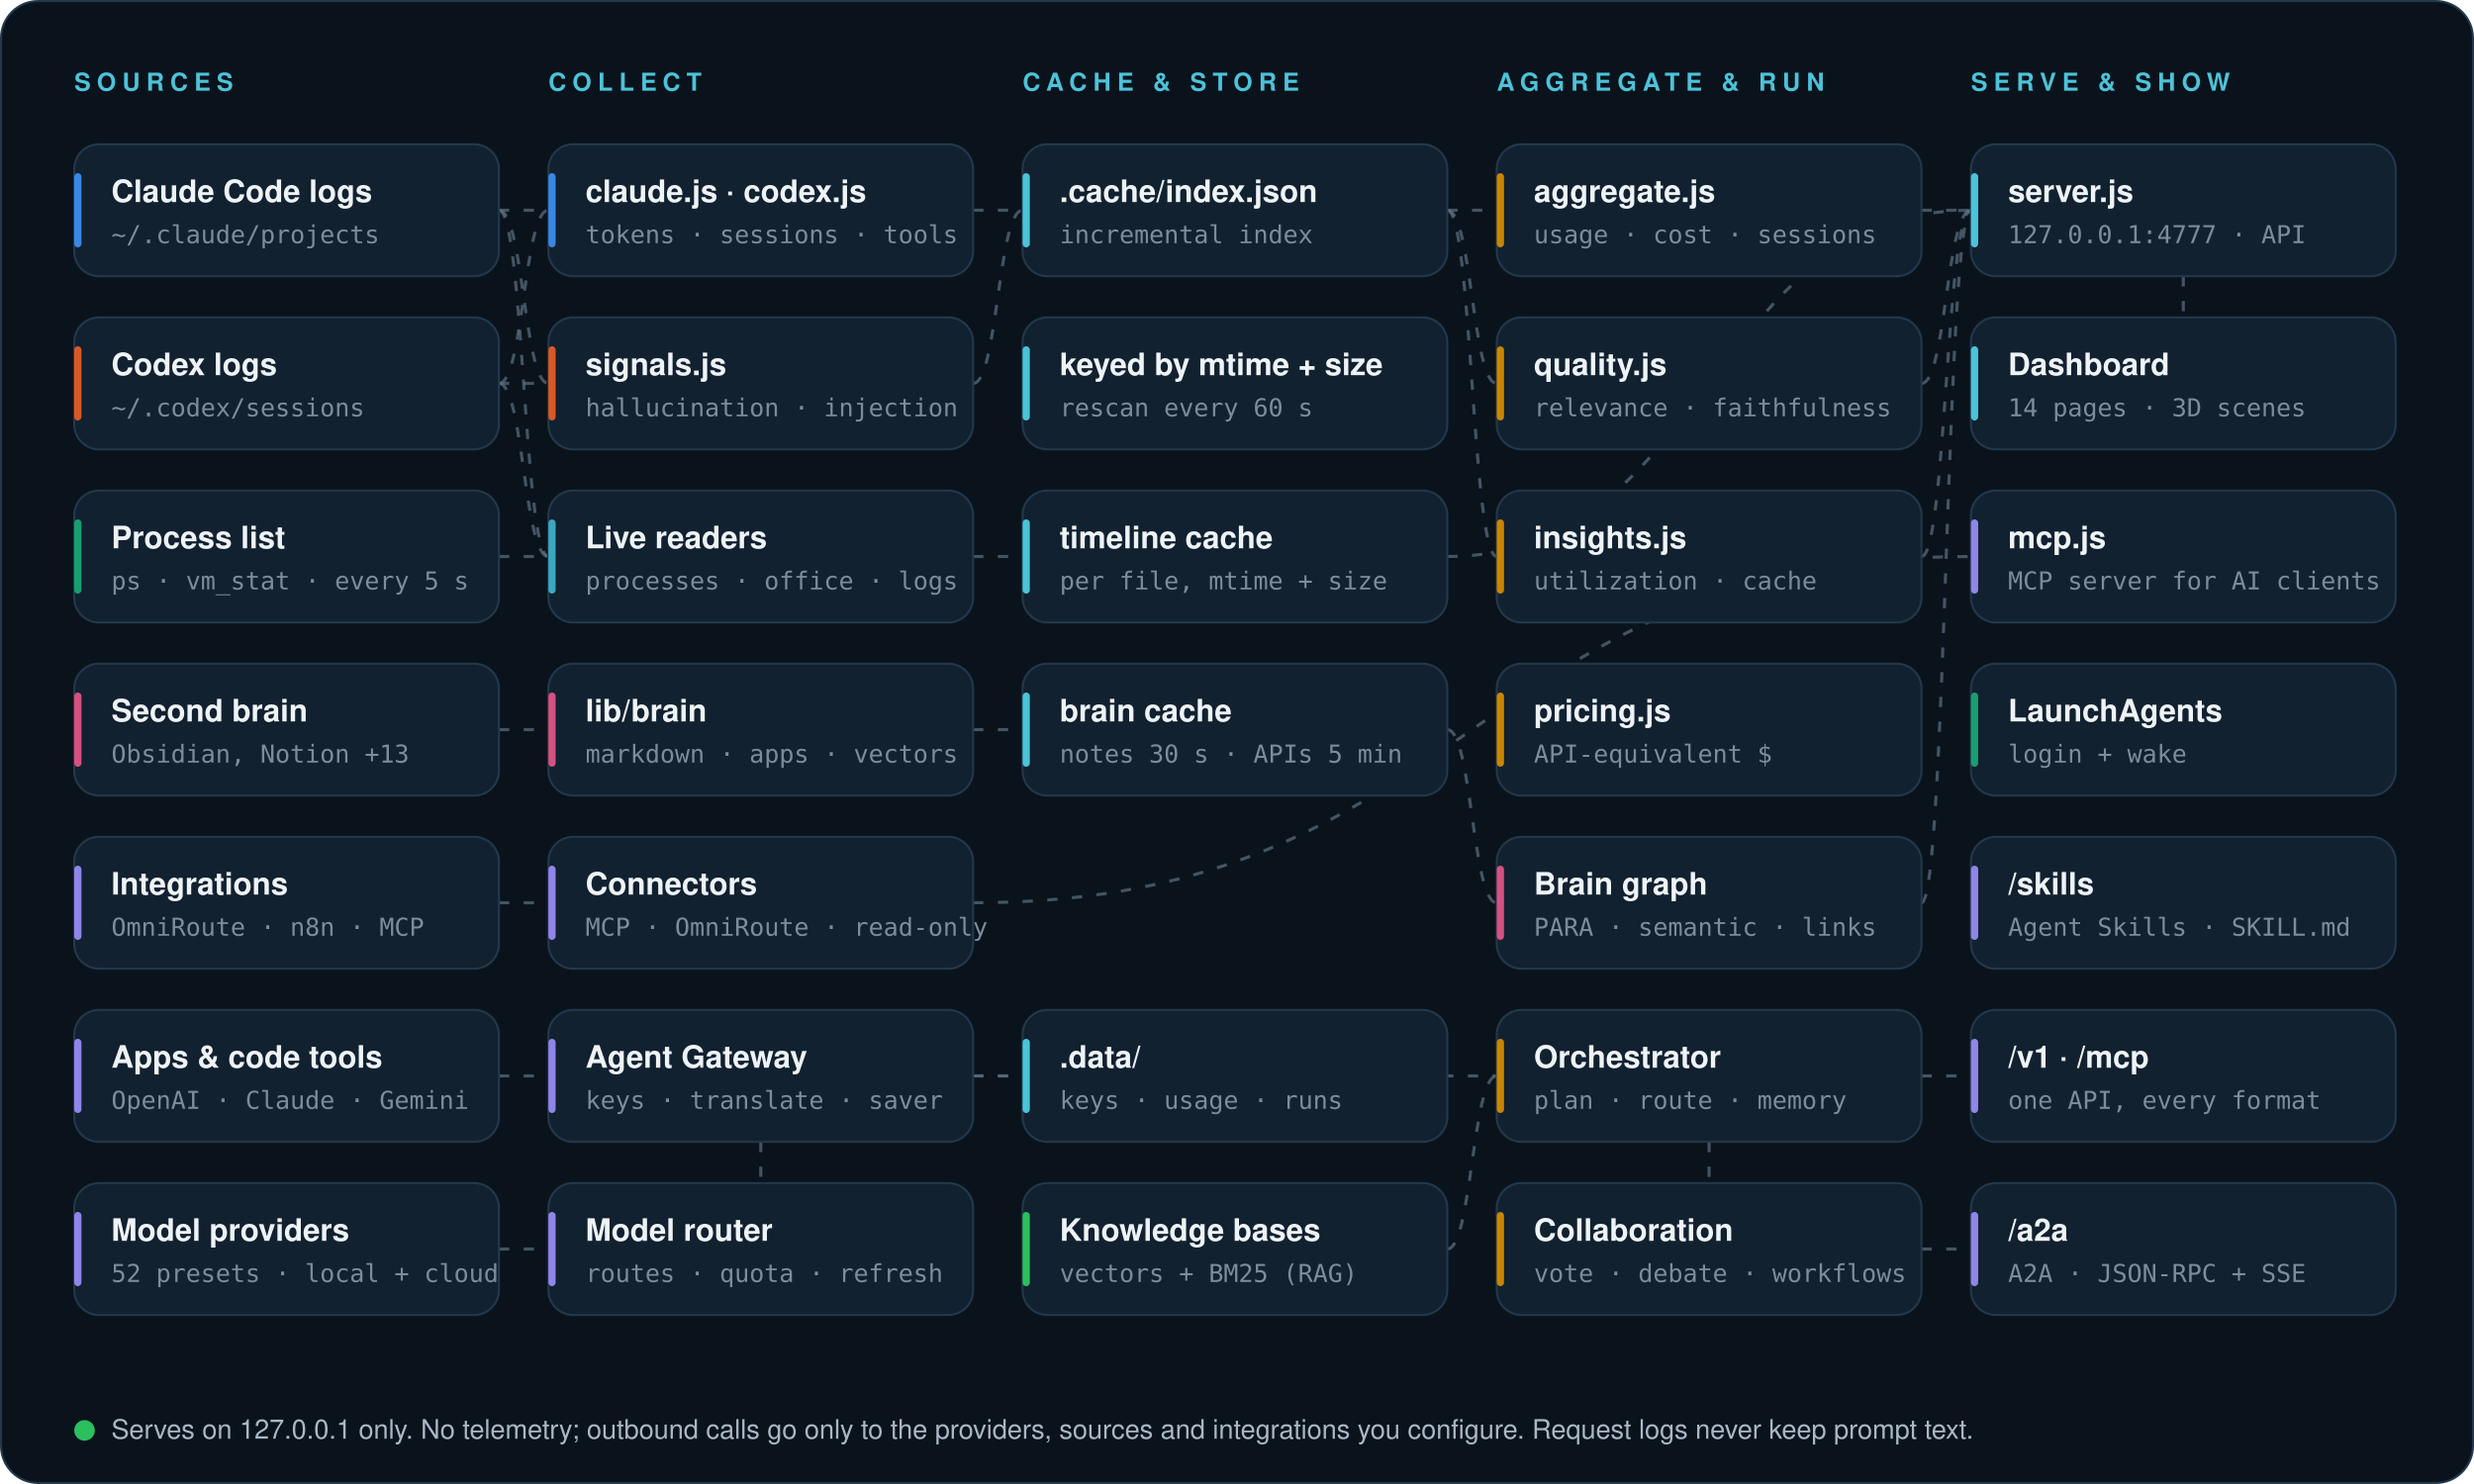
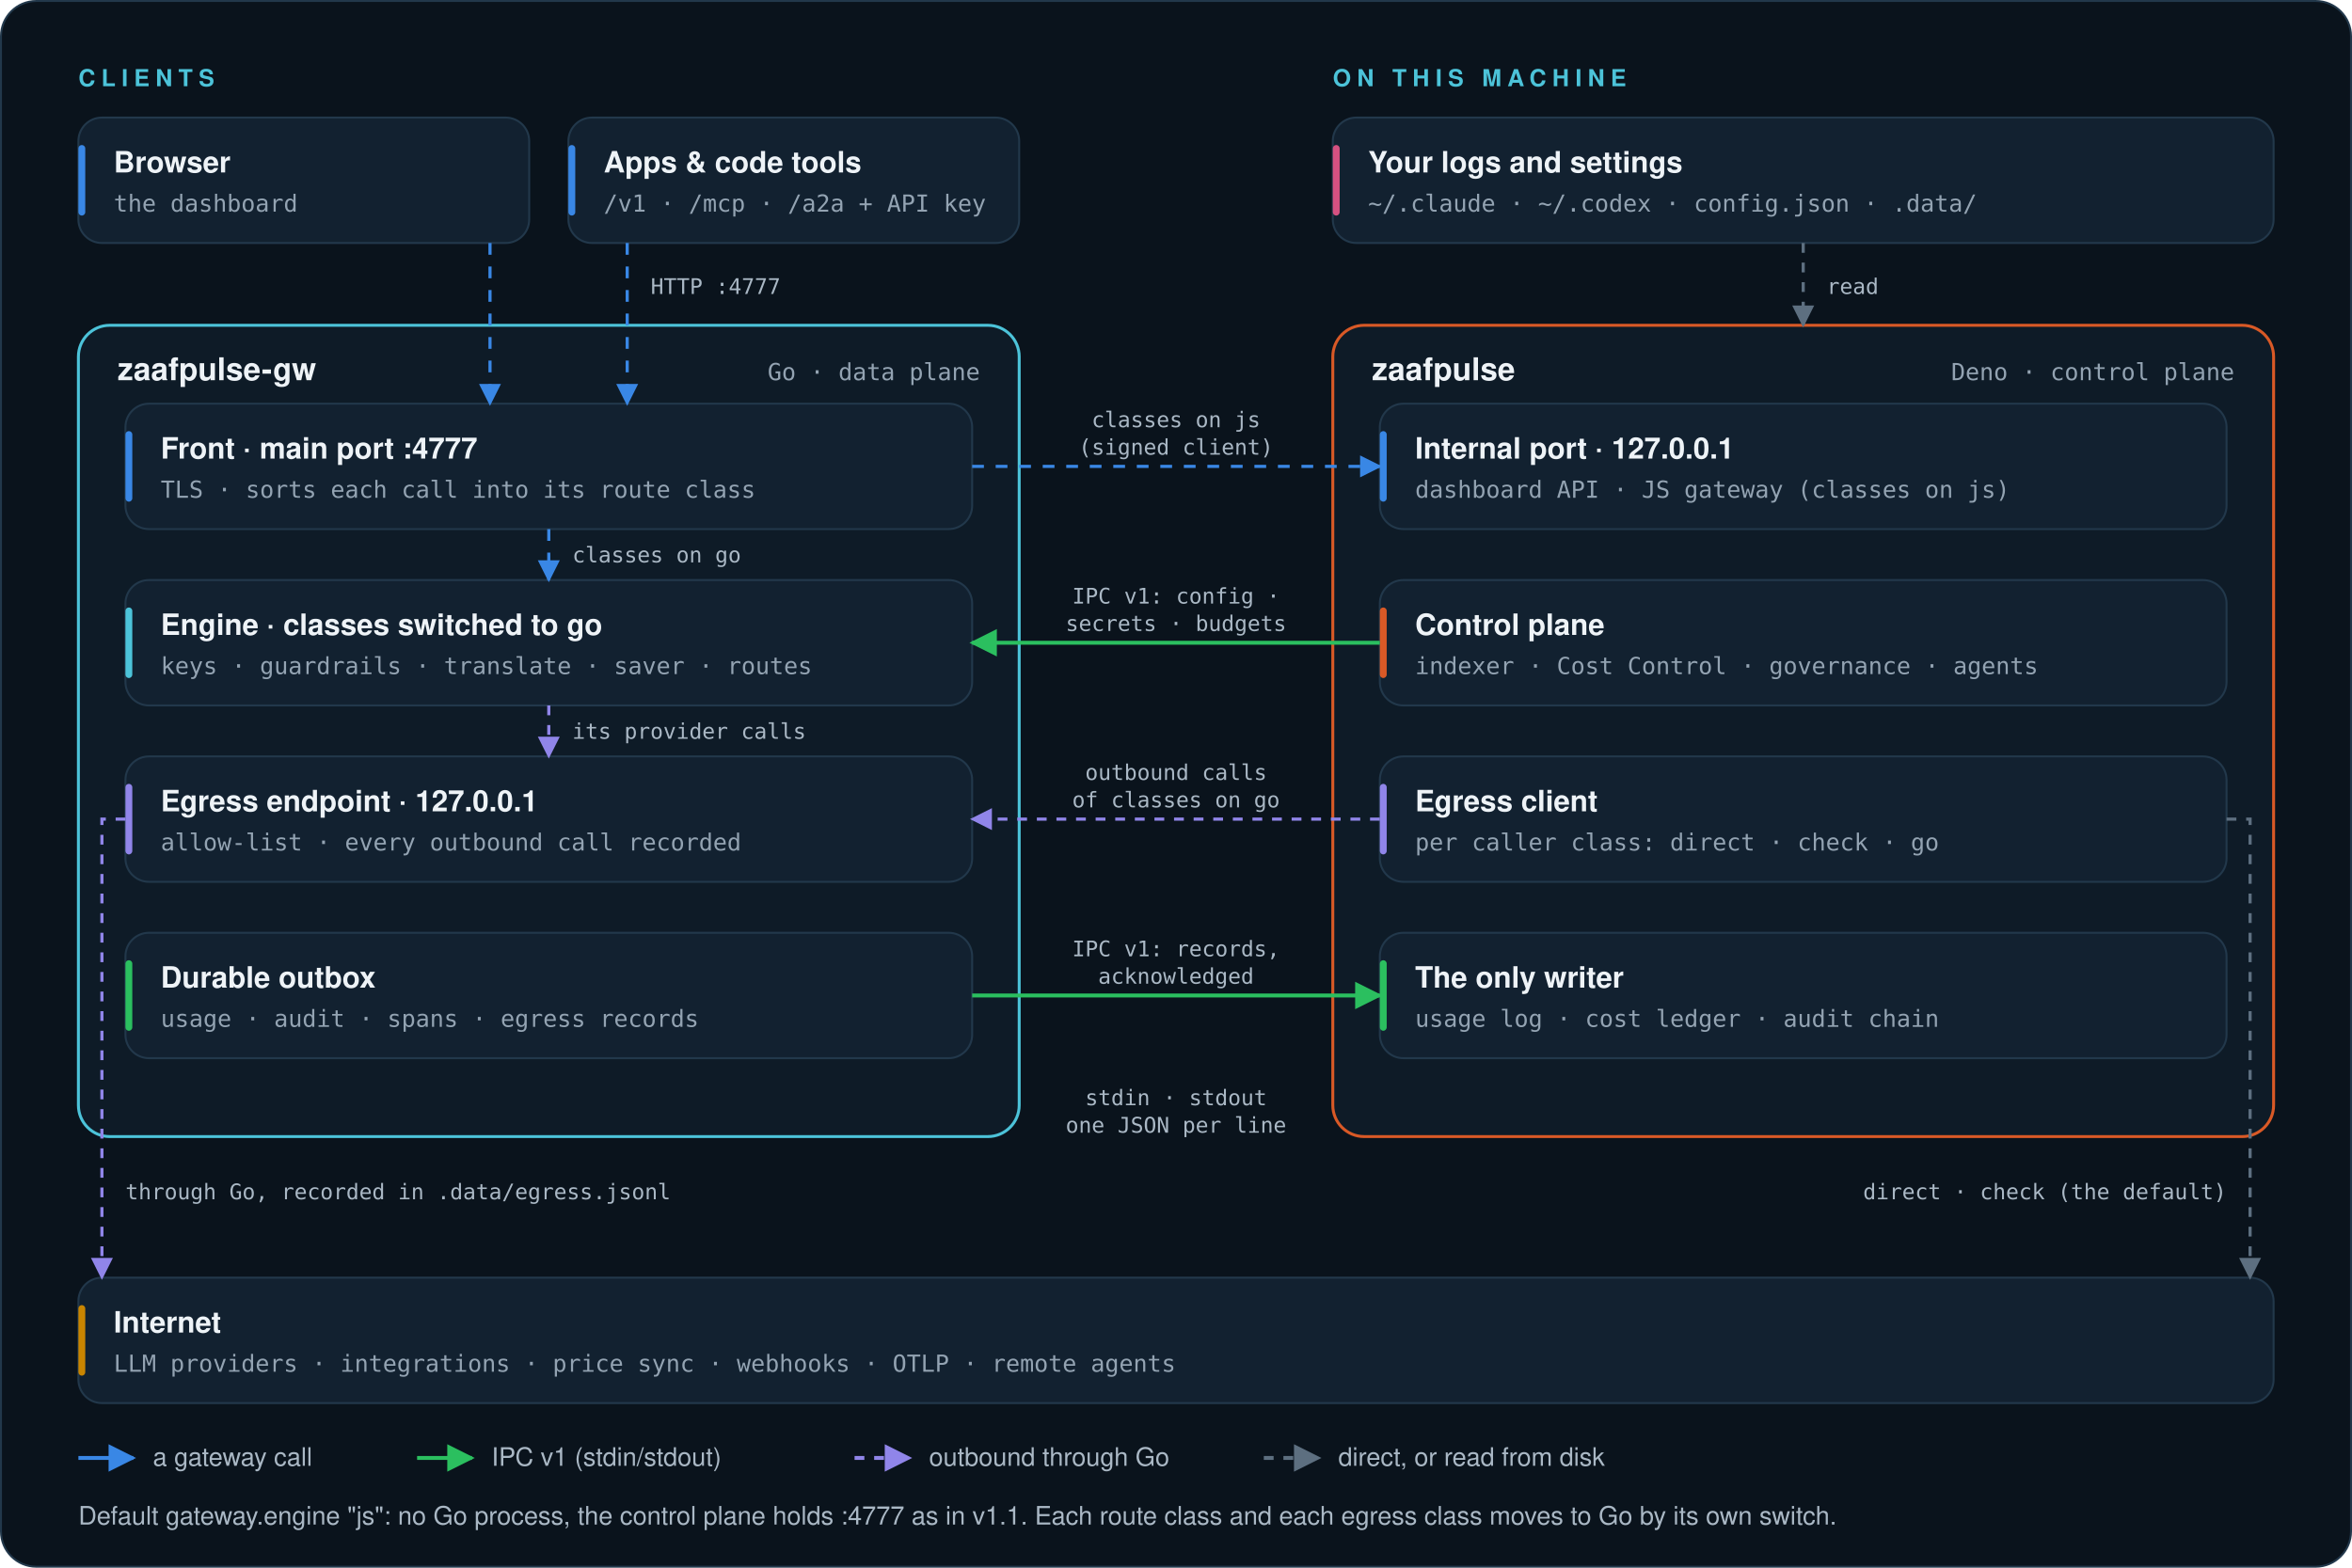
- <svg xmlns="http://www.w3.org/2000/svg" viewBox="0 0 1200 720" width="1200" height="720" role="img" aria-label="How ZAAFPulse works: local logs, second-brain sources and integrations are collected, cached, aggregated and served on 127.0.0.1; apps and code tools reach any model and the agents through the Agent Gateway">
-   <style>
-   .hd{font-family:-apple-system,BlinkMacSystemFont,'Segoe UI',Helvetica,Arial,sans-serif;font-size:12px;font-weight:700;letter-spacing:3px;fill:#4cc3d9}
-   .bt{font-family:-apple-system,BlinkMacSystemFont,'Segoe UI',Helvetica,Arial,sans-serif;font-size:15px;font-weight:700;fill:#eef3f7} .bs{font-family:ui-monospace,SFMono-Regular,Menlo,Consolas,monospace;font-size:12px;fill:#7c8c9b}
-   .ft{font-family:-apple-system,BlinkMacSystemFont,'Segoe UI',Helvetica,Arial,sans-serif;font-size:13px;fill:#aab8c5}
-   .flow{fill:none;stroke:#5d6f80;stroke-width:1.5;stroke-dasharray:5 7;opacity:.7;animation:flow 1.1s linear infinite}
-   .box{animation:rise .7s cubic-bezier(.2,.8,.2,1) both}
-   @keyframes flow{to{stroke-dashoffset:-24}}
-   @keyframes rise{from{opacity:0;transform:translateY(10px)}}
-   @media (prefers-reduced-motion:reduce){*{animation:none!important}}
- </style>
-   <rect x=".5" y=".5" width="1199" height="719" rx="18" fill="#0a131c" stroke="#22384b" />
-   <text x="36" y="44" class="hd">SOURCES</text>
-   <text x="266" y="44" class="hd">COLLECT</text>
-   <text x="496" y="44" class="hd">CACHE &amp; STORE</text>
-   <text x="726" y="44" class="hd">AGGREGATE &amp; RUN</text>
-   <text x="956" y="44" class="hd">SERVE &amp; SHOW</text>
-   <path class="flow" d="M242,102.0 C254.0,102.0 254.0,102.0 266,102.0" style="animation-delay:0.00s" />
-   <path class="flow" d="M242,102.0 C254.0,102.0 254.0,186.0 266,186.0" style="animation-delay:-0.17s" />
-   <path class="flow" d="M242,186.0 C254.0,186.0 254.0,102.0 266,102.0" style="animation-delay:-0.34s" />
-   <path class="flow" d="M242,186.0 C254.0,186.0 254.0,186.0 266,186.0" style="animation-delay:-0.51s" />
-   <path class="flow" d="M242,102.0 C254.0,102.0 254.0,270.0 266,270.0" style="animation-delay:-0.68s" />
-   <path class="flow" d="M242,186.0 C254.0,186.0 254.0,270.0 266,270.0" style="animation-delay:-0.85s" />
-   <path class="flow" d="M242,270.0 C254.0,270.0 254.0,270.0 266,270.0" style="animation-delay:-1.02s" />
-   <path class="flow" d="M242,354.0 C254.0,354.0 254.0,354.0 266,354.0" style="animation-delay:-1.19s" />
-   <path class="flow" d="M242,438.0 C254.0,438.0 254.0,438.0 266,438.0" style="animation-delay:-1.36s" />
-   <path class="flow" d="M242,522.0 C254.0,522.0 254.0,522.0 266,522.0" style="animation-delay:-1.53s" />
-   <path class="flow" d="M242,606.0 C254.0,606.0 254.0,606.0 266,606.0" style="animation-delay:-1.70s" />
-   <path class="flow" d="M369,554 L369,574" style="animation-delay:-1.87s" />
-   <path class="flow" d="M472,102.0 C484.0,102.0 484.0,102.0 496,102.0" style="animation-delay:-2.04s" />
-   <path class="flow" d="M472,186.0 C484.0,186.0 484.0,102.0 496,102.0" style="animation-delay:-2.21s" />
-   <path class="flow" d="M472,270.0 C484.0,270.0 484.0,270.0 496,270.0" style="animation-delay:-2.38s" />
-   <path class="flow" d="M472,354.0 C484.0,354.0 484.0,354.0 496,354.0" style="animation-delay:-2.55s" />
-   <path class="flow" d="M472,522.0 C484.0,522.0 484.0,522.0 496,522.0" style="animation-delay:-2.72s" />
-   <path class="flow" d="M702,102.0 C714.0,102.0 714.0,102.0 726,102.0" style="animation-delay:-2.89s" />
-   <path class="flow" d="M702,102.0 C714.0,102.0 714.0,186.0 726,186.0" style="animation-delay:-3.06s" />
-   <path class="flow" d="M702,102.0 C714.0,102.0 714.0,270.0 726,270.0" style="animation-delay:-3.23s" />
-   <path class="flow" d="M702,354.0 C714.0,354.0 714.0,438.0 726,438.0" style="animation-delay:-3.40s" />
-   <path class="flow" d="M472,522.0 C599.0,522.0 599.0,522.0 726,522.0" style="animation-delay:-3.57s" />
-   <path class="flow" d="M702,606.0 C714.0,606.0 714.0,522.0 726,522.0" style="animation-delay:-3.74s" />
-   <path class="flow" d="M829,554 L829,574" style="animation-delay:-3.91s" />
-   <path class="flow" d="M932,102.0 C944.0,102.0 944.0,102.0 956,102.0" style="animation-delay:-4.08s" />
-   <path class="flow" d="M932,186.0 C944.0,186.0 944.0,102.0 956,102.0" style="animation-delay:-4.25s" />
-   <path class="flow" d="M932,270.0 C944.0,270.0 944.0,102.0 956,102.0" style="animation-delay:-4.42s" />
-   <path class="flow" d="M702,270.0 C829.0,270.0 829.0,102.0 956,102.0" style="animation-delay:-4.59s" />
-   <path class="flow" d="M932,438.0 C944.0,438.0 944.0,102.0 956,102.0" style="animation-delay:-4.76s" />
-   <path class="flow" d="M472,438.0 C714.0,438.0 714.0,270.0 956,270.0" style="animation-delay:-4.93s" />
-   <path class="flow" d="M1059,134 L1059,154" style="animation-delay:-5.10s" />
-   <path class="flow" d="M932,522.0 C944.0,522.0 944.0,522.0 956,522.0" style="animation-delay:-5.27s" />
-   <path class="flow" d="M932,606.0 C944.0,606.0 944.0,606.0 956,606.0" style="animation-delay:-5.44s" />
-   <circle r="3.4" fill="#3987e5" opacity="0">
-     <animateMotion dur="2.2s" begin="0.00s" repeatCount="indefinite" path="M242,102.0 C254.0,102.0 254.0,102.0 266,102.0" />
-     <animate attributeName="opacity" dur="2.2s" begin="0.00s" repeatCount="indefinite" values="0;1;1;0" keyTimes="0;.1;.85;1" />
-   </circle>
-   <circle r="3.4" fill="#3987e5" opacity="0">
-     <animateMotion dur="2.5s" begin="0.29s" repeatCount="indefinite" path="M242,102.0 C254.0,102.0 254.0,186.0 266,186.0" />
-     <animate attributeName="opacity" dur="2.5s" begin="0.29s" repeatCount="indefinite" values="0;1;1;0" keyTimes="0;.1;.85;1" />
-   </circle>
-   <circle r="3.4" fill="#d95926" opacity="0">
-     <animateMotion dur="2.8s" begin="0.58s" repeatCount="indefinite" path="M242,186.0 C254.0,186.0 254.0,102.0 266,102.0" />
-     <animate attributeName="opacity" dur="2.8s" begin="0.58s" repeatCount="indefinite" values="0;1;1;0" keyTimes="0;.1;.85;1" />
-   </circle>
-   <circle r="3.4" fill="#d95926" opacity="0">
-     <animateMotion dur="3.1s" begin="0.87s" repeatCount="indefinite" path="M242,186.0 C254.0,186.0 254.0,186.0 266,186.0" />
-     <animate attributeName="opacity" dur="3.1s" begin="0.87s" repeatCount="indefinite" values="0;1;1;0" keyTimes="0;.1;.85;1" />
-   </circle>
-   <circle r="3.4" fill="#3aa9c0" opacity="0">
-     <animateMotion dur="2.2s" begin="1.16s" repeatCount="indefinite" path="M242,102.0 C254.0,102.0 254.0,270.0 266,270.0" />
-     <animate attributeName="opacity" dur="2.2s" begin="1.16s" repeatCount="indefinite" values="0;1;1;0" keyTimes="0;.1;.85;1" />
-   </circle>
-   <circle r="3.4" fill="#3aa9c0" opacity="0">
-     <animateMotion dur="2.5s" begin="1.45s" repeatCount="indefinite" path="M242,186.0 C254.0,186.0 254.0,270.0 266,270.0" />
-     <animate attributeName="opacity" dur="2.5s" begin="1.45s" repeatCount="indefinite" values="0;1;1;0" keyTimes="0;.1;.85;1" />
-   </circle>
-   <circle r="3.4" fill="#199e70" opacity="0">
-     <animateMotion dur="2.8s" begin="1.74s" repeatCount="indefinite" path="M242,270.0 C254.0,270.0 254.0,270.0 266,270.0" />
-     <animate attributeName="opacity" dur="2.8s" begin="1.74s" repeatCount="indefinite" values="0;1;1;0" keyTimes="0;.1;.85;1" />
-   </circle>
-   <circle r="3.4" fill="#d55181" opacity="0">
-     <animateMotion dur="3.1s" begin="2.03s" repeatCount="indefinite" path="M242,354.0 C254.0,354.0 254.0,354.0 266,354.0" />
-     <animate attributeName="opacity" dur="3.1s" begin="2.03s" repeatCount="indefinite" values="0;1;1;0" keyTimes="0;.1;.85;1" />
-   </circle>
-   <circle r="3.4" fill="#9085e9" opacity="0">
-     <animateMotion dur="2.2s" begin="2.32s" repeatCount="indefinite" path="M242,438.0 C254.0,438.0 254.0,438.0 266,438.0" />
-     <animate attributeName="opacity" dur="2.2s" begin="2.32s" repeatCount="indefinite" values="0;1;1;0" keyTimes="0;.1;.85;1" />
-   </circle>
-   <circle r="3.4" fill="#9085e9" opacity="0">
-     <animateMotion dur="2.5s" begin="2.61s" repeatCount="indefinite" path="M242,522.0 C254.0,522.0 254.0,522.0 266,522.0" />
-     <animate attributeName="opacity" dur="2.5s" begin="2.61s" repeatCount="indefinite" values="0;1;1;0" keyTimes="0;.1;.85;1" />
-   </circle>
-   <circle r="3.4" fill="#9085e9" opacity="0">
-     <animateMotion dur="2.8s" begin="2.90s" repeatCount="indefinite" path="M242,606.0 C254.0,606.0 254.0,606.0 266,606.0" />
-     <animate attributeName="opacity" dur="2.8s" begin="2.90s" repeatCount="indefinite" values="0;1;1;0" keyTimes="0;.1;.85;1" />
-   </circle>
-   <circle r="3.4" fill="#9085e9" opacity="0">
-     <animateMotion dur="3.1s" begin="3.19s" repeatCount="indefinite" path="M369,554 L369,574" />
-     <animate attributeName="opacity" dur="3.1s" begin="3.19s" repeatCount="indefinite" values="0;1;1;0" keyTimes="0;.1;.85;1" />
-   </circle>
-   <circle r="3.4" fill="#4cc3d9" opacity="0">
-     <animateMotion dur="2.2s" begin="3.48s" repeatCount="indefinite" path="M472,102.0 C484.0,102.0 484.0,102.0 496,102.0" />
-     <animate attributeName="opacity" dur="2.2s" begin="3.48s" repeatCount="indefinite" values="0;1;1;0" keyTimes="0;.1;.85;1" />
-   </circle>
-   <circle r="3.4" fill="#4cc3d9" opacity="0">
-     <animateMotion dur="2.5s" begin="3.77s" repeatCount="indefinite" path="M472,186.0 C484.0,186.0 484.0,102.0 496,102.0" />
-     <animate attributeName="opacity" dur="2.5s" begin="3.77s" repeatCount="indefinite" values="0;1;1;0" keyTimes="0;.1;.85;1" />
-   </circle>
-   <circle r="3.4" fill="#4cc3d9" opacity="0">
-     <animateMotion dur="2.8s" begin="4.06s" repeatCount="indefinite" path="M472,270.0 C484.0,270.0 484.0,270.0 496,270.0" />
-     <animate attributeName="opacity" dur="2.8s" begin="4.06s" repeatCount="indefinite" values="0;1;1;0" keyTimes="0;.1;.85;1" />
-   </circle>
-   <circle r="3.4" fill="#d55181" opacity="0">
-     <animateMotion dur="3.1s" begin="4.35s" repeatCount="indefinite" path="M472,354.0 C484.0,354.0 484.0,354.0 496,354.0" />
-     <animate attributeName="opacity" dur="3.1s" begin="4.35s" repeatCount="indefinite" values="0;1;1;0" keyTimes="0;.1;.85;1" />
-   </circle>
-   <circle r="3.4" fill="#4cc3d9" opacity="0">
-     <animateMotion dur="2.2s" begin="4.64s" repeatCount="indefinite" path="M472,522.0 C484.0,522.0 484.0,522.0 496,522.0" />
-     <animate attributeName="opacity" dur="2.2s" begin="4.64s" repeatCount="indefinite" values="0;1;1;0" keyTimes="0;.1;.85;1" />
-   </circle>
-   <circle r="3.4" fill="#c98500" opacity="0">
-     <animateMotion dur="2.5s" begin="4.93s" repeatCount="indefinite" path="M702,102.0 C714.0,102.0 714.0,102.0 726,102.0" />
-     <animate attributeName="opacity" dur="2.5s" begin="4.93s" repeatCount="indefinite" values="0;1;1;0" keyTimes="0;.1;.85;1" />
-   </circle>
-   <circle r="3.4" fill="#c98500" opacity="0">
-     <animateMotion dur="2.8s" begin="5.22s" repeatCount="indefinite" path="M702,102.0 C714.0,102.0 714.0,186.0 726,186.0" />
-     <animate attributeName="opacity" dur="2.8s" begin="5.22s" repeatCount="indefinite" values="0;1;1;0" keyTimes="0;.1;.85;1" />
-   </circle>
-   <circle r="3.4" fill="#c98500" opacity="0">
-     <animateMotion dur="3.1s" begin="5.51s" repeatCount="indefinite" path="M702,102.0 C714.0,102.0 714.0,270.0 726,270.0" />
-     <animate attributeName="opacity" dur="3.1s" begin="5.51s" repeatCount="indefinite" values="0;1;1;0" keyTimes="0;.1;.85;1" />
-   </circle>
-   <circle r="3.4" fill="#d55181" opacity="0">
-     <animateMotion dur="2.2s" begin="5.80s" repeatCount="indefinite" path="M702,354.0 C714.0,354.0 714.0,438.0 726,438.0" />
-     <animate attributeName="opacity" dur="2.2s" begin="5.80s" repeatCount="indefinite" values="0;1;1;0" keyTimes="0;.1;.85;1" />
-   </circle>
-   <circle r="3.4" fill="#9085e9" opacity="0">
-     <animateMotion dur="2.5s" begin="6.09s" repeatCount="indefinite" path="M472,522.0 C599.0,522.0 599.0,522.0 726,522.0" />
-     <animate attributeName="opacity" dur="2.5s" begin="6.09s" repeatCount="indefinite" values="0;1;1;0" keyTimes="0;.1;.85;1" />
-   </circle>
-   <circle r="3.4" fill="#2bbf5f" opacity="0">
-     <animateMotion dur="2.8s" begin="6.38s" repeatCount="indefinite" path="M702,606.0 C714.0,606.0 714.0,522.0 726,522.0" />
-     <animate attributeName="opacity" dur="2.8s" begin="6.38s" repeatCount="indefinite" values="0;1;1;0" keyTimes="0;.1;.85;1" />
-   </circle>
-   <circle r="3.4" fill="#c98500" opacity="0">
-     <animateMotion dur="3.1s" begin="6.67s" repeatCount="indefinite" path="M829,554 L829,574" />
-     <animate attributeName="opacity" dur="3.1s" begin="6.67s" repeatCount="indefinite" values="0;1;1;0" keyTimes="0;.1;.85;1" />
-   </circle>
-   <circle r="3.4" fill="#4cc3d9" opacity="0">
-     <animateMotion dur="2.2s" begin="6.96s" repeatCount="indefinite" path="M932,102.0 C944.0,102.0 944.0,102.0 956,102.0" />
-     <animate attributeName="opacity" dur="2.2s" begin="6.96s" repeatCount="indefinite" values="0;1;1;0" keyTimes="0;.1;.85;1" />
-   </circle>
-   <circle r="3.4" fill="#4cc3d9" opacity="0">
-     <animateMotion dur="2.5s" begin="7.25s" repeatCount="indefinite" path="M932,186.0 C944.0,186.0 944.0,102.0 956,102.0" />
-     <animate attributeName="opacity" dur="2.5s" begin="7.25s" repeatCount="indefinite" values="0;1;1;0" keyTimes="0;.1;.85;1" />
-   </circle>
-   <circle r="3.4" fill="#4cc3d9" opacity="0">
-     <animateMotion dur="2.8s" begin="7.54s" repeatCount="indefinite" path="M932,270.0 C944.0,270.0 944.0,102.0 956,102.0" />
-     <animate attributeName="opacity" dur="2.8s" begin="7.54s" repeatCount="indefinite" values="0;1;1;0" keyTimes="0;.1;.85;1" />
-   </circle>
-   <circle r="3.4" fill="#3aa9c0" opacity="0">
-     <animateMotion dur="3.1s" begin="7.83s" repeatCount="indefinite" path="M702,270.0 C829.0,270.0 829.0,102.0 956,102.0" />
-     <animate attributeName="opacity" dur="3.1s" begin="7.83s" repeatCount="indefinite" values="0;1;1;0" keyTimes="0;.1;.85;1" />
-   </circle>
-   <circle r="3.4" fill="#d55181" opacity="0">
-     <animateMotion dur="2.2s" begin="8.12s" repeatCount="indefinite" path="M932,438.0 C944.0,438.0 944.0,102.0 956,102.0" />
-     <animate attributeName="opacity" dur="2.2s" begin="8.12s" repeatCount="indefinite" values="0;1;1;0" keyTimes="0;.1;.85;1" />
-   </circle>
-   <circle r="3.4" fill="#9085e9" opacity="0">
-     <animateMotion dur="2.5s" begin="8.41s" repeatCount="indefinite" path="M472,438.0 C714.0,438.0 714.0,270.0 956,270.0" />
-     <animate attributeName="opacity" dur="2.5s" begin="8.41s" repeatCount="indefinite" values="0;1;1;0" keyTimes="0;.1;.85;1" />
-   </circle>
-   <circle r="3.4" fill="#4cc3d9" opacity="0">
-     <animateMotion dur="2.8s" begin="8.70s" repeatCount="indefinite" path="M1059,134 L1059,154" />
-     <animate attributeName="opacity" dur="2.8s" begin="8.70s" repeatCount="indefinite" values="0;1;1;0" keyTimes="0;.1;.85;1" />
-   </circle>
-   <circle r="3.4" fill="#9085e9" opacity="0">
-     <animateMotion dur="3.1s" begin="8.99s" repeatCount="indefinite" path="M932,522.0 C944.0,522.0 944.0,522.0 956,522.0" />
-     <animate attributeName="opacity" dur="3.1s" begin="8.99s" repeatCount="indefinite" values="0;1;1;0" keyTimes="0;.1;.85;1" />
-   </circle>
-   <circle r="3.4" fill="#9085e9" opacity="0">
-     <animateMotion dur="2.2s" begin="9.28s" repeatCount="indefinite" path="M932,606.0 C944.0,606.0 944.0,606.0 956,606.0" />
-     <animate attributeName="opacity" dur="2.2s" begin="9.28s" repeatCount="indefinite" values="0;1;1;0" keyTimes="0;.1;.85;1" />
-   </circle>
-   <g class="box" style="animation-delay:0.17s">
-     <rect x="36" y="70" width="206" height="64" rx="12" fill="#122130" stroke="#22384b" />
-     <rect x="36" y="84" width="3.5" height="36" rx="1.75" fill="#3987e5" />
-     <text x="54" y="98" class="bt">Claude Code logs</text>
-     <text x="54" y="118" class="bs">~/.claude/projects</text>
+ <svg xmlns="http://www.w3.org/2000/svg" viewBox="0 0 1200 800" width="1200" height="800" role="img" aria-label="How ZAAFPulse v2 runs: the Go gateway zaafpulse-gw holds the main port and answers the route classes switched to go; the rest is forwarded to the Deno control plane zaafpulse on an internal port. The two talk over IPC v1 on the gateway's stdin and stdout. Outbound calls of the classes on go leave through the gateway's egress endpoint; the control plane is the only writer of the usage log, the cost ledger and the audit chain">
+   <style>.hd{font-family:-apple-system,BlinkMacSystemFont,'Segoe UI',Helvetica,Arial,sans-serif;font-size:12px;font-weight:700;letter-spacing:3px;fill:#4cc3d9}.pt{font-family:-apple-system,BlinkMacSystemFont,'Segoe UI',Helvetica,Arial,sans-serif;font-size:16px;font-weight:700;fill:#eef3f7}.ps{font-family:ui-monospace,SFMono-Regular,Menlo,Consolas,monospace;font-size:12px;fill:#93a3b2}.bt{font-family:-apple-system,BlinkMacSystemFont,'Segoe UI',Helvetica,Arial,sans-serif;font-size:15px;font-weight:700;fill:#eef3f7}.bs{font-family:ui-monospace,SFMono-Regular,Menlo,Consolas,monospace;font-size:12px;fill:#93a3b2}.lb{font-family:ui-monospace,SFMono-Regular,Menlo,Consolas,monospace;font-size:11px;fill:#aab8c5}.ft{font-family:-apple-system,BlinkMacSystemFont,'Segoe UI',Helvetica,Arial,sans-serif;font-size:13px;fill:#aab8c5}.box{animation:rise .7s cubic-bezier(.2,.8,.2,1) both}.mv{stroke-dasharray:6 6;animation:flow 1.1s linear infinite}@keyframes flow{to{stroke-dashoffset:-24}}@keyframes rise{from{opacity:0;transform:translateY(10px)}}@media (prefers-reduced-motion:reduce){*{animation:none!important}}</style>
+   <defs>
+     <marker id="m-req" viewBox="0 0 10 10" refX="9" refY="5" markerWidth="7" markerHeight="7" orient="auto-start-reverse">
+       <path d="M0,0 L10,5 L0,10 z" fill="#3987e5" />
+     </marker>
+     <marker id="m-ipc" viewBox="0 0 10 10" refX="9" refY="5" markerWidth="7" markerHeight="7" orient="auto-start-reverse">
+       <path d="M0,0 L10,5 L0,10 z" fill="#2bbf5f" />
+     </marker>
+     <marker id="m-egr" viewBox="0 0 10 10" refX="9" refY="5" markerWidth="7" markerHeight="7" orient="auto-start-reverse">
+       <path d="M0,0 L10,5 L0,10 z" fill="#9085e9" />
+     </marker>
+     <marker id="m-dim" viewBox="0 0 10 10" refX="9" refY="5" markerWidth="7" markerHeight="7" orient="auto-start-reverse">
+       <path d="M0,0 L10,5 L0,10 z" fill="#5d6f80" />
+     </marker>
+   </defs>
+   <rect x=".5" y=".5" width="1199" height="799" rx="18" fill="#0a131c" stroke="#22384b" />
+   <text x="40" y="44" class="hd">CLIENTS</text>
+   <text x="680" y="44" class="hd">ON THIS MACHINE</text>
+   <g class="box" style="animation-delay:0.06s">
+     <rect x="40" y="60" width="230" height="64" rx="12" fill="#122130" stroke="#22384b" />
+     <rect x="40" y="74" width="3.5" height="36" rx="1.75" fill="#3987e5" />
+     <text x="58" y="88" class="bt">Browser</text>
+     <text x="58" y="108" class="bs">the dashboard</text>
  </g>
-   <g class="box" style="animation-delay:0.26s">
-     <rect x="36" y="154" width="206" height="64" rx="12" fill="#122130" stroke="#22384b" />
-     <rect x="36" y="168" width="3.5" height="36" rx="1.75" fill="#d95926" />
-     <text x="54" y="182" class="bt">Codex logs</text>
-     <text x="54" y="202" class="bs">~/.codex/sessions</text>
+   <g class="box" style="animation-delay:0.12s">
+     <rect x="290" y="60" width="230" height="64" rx="12" fill="#122130" stroke="#22384b" />
+     <rect x="290" y="74" width="3.5" height="36" rx="1.75" fill="#3987e5" />
+     <text x="308" y="88" class="bt">Apps &amp; code tools</text>
+     <text x="308" y="108" class="bs">/v1 · /mcp · /a2a + API key</text>
  </g>
-   <g class="box" style="animation-delay:0.35s">
-     <rect x="36" y="238" width="206" height="64" rx="12" fill="#122130" stroke="#22384b" />
-     <rect x="36" y="252" width="3.5" height="36" rx="1.75" fill="#199e70" />
-     <text x="54" y="266" class="bt">Process list</text>
-     <text x="54" y="286" class="bs">ps · vm_stat · every 5 s</text>
+   <g class="box" style="animation-delay:0.18s">
+     <rect x="680" y="60" width="480" height="64" rx="12" fill="#122130" stroke="#22384b" />
+     <rect x="680" y="74" width="3.5" height="36" rx="1.75" fill="#d55181" />
+     <text x="698" y="88" class="bt">Your logs and settings</text>
+     <text x="698" y="108" class="bs">~/.claude · ~/.codex · config.json · .data/</text>
  </g>
-   <g class="box" style="animation-delay:0.44s">
-     <rect x="36" y="322" width="206" height="64" rx="12" fill="#122130" stroke="#22384b" />
-     <rect x="36" y="336" width="3.5" height="36" rx="1.75" fill="#d55181" />
-     <text x="54" y="350" class="bt">Second brain</text>
-     <text x="54" y="370" class="bs">Obsidian, Notion +13</text>
+   <rect x="40" y="166" width="480" height="414" rx="16" fill="#0e1b27" stroke="#4cc3d9" stroke-width="1.5" />
+   <text x="60" y="194" class="pt">zaafpulse-gw</text>
+   <text x="500" y="194" class="ps" text-anchor="end">Go · data plane</text>
+   <rect x="680" y="166" width="480" height="414" rx="16" fill="#0e1b27" stroke="#d95926" stroke-width="1.5" />
+   <text x="700" y="194" class="pt">zaafpulse</text>
+   <text x="1140" y="194" class="ps" text-anchor="end">Deno · control plane</text>
+   <g class="box" style="animation-delay:0.24s">
+     <rect x="64" y="206" width="432" height="64" rx="12" fill="#122130" stroke="#22384b" />
+     <rect x="64" y="220" width="3.5" height="36" rx="1.75" fill="#3987e5" />
+     <text x="82" y="234" class="bt">Front · main port :4777</text>
+     <text x="82" y="254" class="bs">TLS · sorts each call into its route class</text>
  </g>
-   <g class="box" style="animation-delay:0.53s">
-     <rect x="36" y="406" width="206" height="64" rx="12" fill="#122130" stroke="#22384b" />
-     <rect x="36" y="420" width="3.5" height="36" rx="1.75" fill="#9085e9" />
-     <text x="54" y="434" class="bt">Integrations</text>
-     <text x="54" y="454" class="bs">OmniRoute · n8n · MCP</text>
+   <g class="box" style="animation-delay:0.30s">
+     <rect x="64" y="296" width="432" height="64" rx="12" fill="#122130" stroke="#22384b" />
+     <rect x="64" y="310" width="3.5" height="36" rx="1.75" fill="#4cc3d9" />
+     <text x="82" y="324" class="bt">Engine · classes switched to go</text>
+     <text x="82" y="344" class="bs">keys · guardrails · translate · saver · routes</text>
  </g>
-   <g class="box" style="animation-delay:0.62s">
-     <rect x="36" y="490" width="206" height="64" rx="12" fill="#122130" stroke="#22384b" />
-     <rect x="36" y="504" width="3.5" height="36" rx="1.75" fill="#9085e9" />
-     <text x="54" y="518" class="bt">Apps &amp; code tools</text>
-     <text x="54" y="538" class="bs">OpenAI · Claude · Gemini</text>
+   <g class="box" style="animation-delay:0.36s">
+     <rect x="64" y="386" width="432" height="64" rx="12" fill="#122130" stroke="#22384b" />
+     <rect x="64" y="400" width="3.5" height="36" rx="1.75" fill="#9085e9" />
+     <text x="82" y="414" class="bt">Egress endpoint · 127.0.0.1</text>
+     <text x="82" y="434" class="bs">allow-list · every outbound call recorded</text>
  </g>
-   <g class="box" style="animation-delay:0.71s">
-     <rect x="36" y="574" width="206" height="64" rx="12" fill="#122130" stroke="#22384b" />
-     <rect x="36" y="588" width="3.5" height="36" rx="1.75" fill="#9085e9" />
-     <text x="54" y="602" class="bt">Model providers</text>
-     <text x="54" y="622" class="bs">52 presets · local + cloud</text>
+   <g class="box" style="animation-delay:0.42s">
+     <rect x="64" y="476" width="432" height="64" rx="12" fill="#122130" stroke="#22384b" />
+     <rect x="64" y="490" width="3.5" height="36" rx="1.75" fill="#2bbf5f" />
+     <text x="82" y="504" class="bt">Durable outbox</text>
+     <text x="82" y="524" class="bs">usage · audit · spans · egress records</text>
  </g>
-   <g class="box" style="animation-delay:0.35s">
-     <rect x="266" y="70" width="206" height="64" rx="12" fill="#122130" stroke="#22384b" />
-     <rect x="266" y="84" width="3.5" height="36" rx="1.75" fill="#3987e5" />
-     <text x="284" y="98" class="bt">claude.js · codex.js</text>
-     <text x="284" y="118" class="bs">tokens · sessions · tools</text>
+   <g class="box" style="animation-delay:0.48s">
+     <rect x="704" y="206" width="432" height="64" rx="12" fill="#122130" stroke="#22384b" />
+     <rect x="704" y="220" width="3.5" height="36" rx="1.75" fill="#3987e5" />
+     <text x="722" y="234" class="bt">Internal port · 127.0.0.1</text>
+     <text x="722" y="254" class="bs">dashboard API · JS gateway (classes on js)</text>
  </g>
-   <g class="box" style="animation-delay:0.44s">
-     <rect x="266" y="154" width="206" height="64" rx="12" fill="#122130" stroke="#22384b" />
-     <rect x="266" y="168" width="3.5" height="36" rx="1.75" fill="#d95926" />
-     <text x="284" y="182" class="bt">signals.js</text>
-     <text x="284" y="202" class="bs">hallucination · injection</text>
+   <g class="box" style="animation-delay:0.54s">
+     <rect x="704" y="296" width="432" height="64" rx="12" fill="#122130" stroke="#22384b" />
+     <rect x="704" y="310" width="3.5" height="36" rx="1.75" fill="#d95926" />
+     <text x="722" y="324" class="bt">Control plane</text>
+     <text x="722" y="344" class="bs">indexer · Cost Control · governance · agents</text>
  </g>
-   <g class="box" style="animation-delay:0.53s">
-     <rect x="266" y="238" width="206" height="64" rx="12" fill="#122130" stroke="#22384b" />
-     <rect x="266" y="252" width="3.5" height="36" rx="1.75" fill="#3aa9c0" />
-     <text x="284" y="266" class="bt">Live readers</text>
-     <text x="284" y="286" class="bs">processes · office · logs</text>
+   <g class="box" style="animation-delay:0.60s">
+     <rect x="704" y="386" width="432" height="64" rx="12" fill="#122130" stroke="#22384b" />
+     <rect x="704" y="400" width="3.5" height="36" rx="1.75" fill="#9085e9" />
+     <text x="722" y="414" class="bt">Egress client</text>
+     <text x="722" y="434" class="bs">per caller class: direct · check · go</text>
  </g>
-   <g class="box" style="animation-delay:0.62s">
-     <rect x="266" y="322" width="206" height="64" rx="12" fill="#122130" stroke="#22384b" />
-     <rect x="266" y="336" width="3.5" height="36" rx="1.75" fill="#d55181" />
-     <text x="284" y="350" class="bt">lib/brain</text>
-     <text x="284" y="370" class="bs">markdown · apps · vectors</text>
+   <g class="box" style="animation-delay:0.66s">
+     <rect x="704" y="476" width="432" height="64" rx="12" fill="#122130" stroke="#22384b" />
+     <rect x="704" y="490" width="3.5" height="36" rx="1.75" fill="#2bbf5f" />
+     <text x="722" y="504" class="bt">The only writer</text>
+     <text x="722" y="524" class="bs">usage log · cost ledger · audit chain</text>
  </g>
-   <g class="box" style="animation-delay:0.71s">
-     <rect x="266" y="406" width="206" height="64" rx="12" fill="#122130" stroke="#22384b" />
-     <rect x="266" y="420" width="3.5" height="36" rx="1.75" fill="#9085e9" />
-     <text x="284" y="434" class="bt">Connectors</text>
-     <text x="284" y="454" class="bs">MCP · OmniRoute · read-only</text>
+   <g class="box" style="animation-delay:0.72s">
+     <rect x="40" y="652" width="1120" height="64" rx="12" fill="#122130" stroke="#22384b" />
+     <rect x="40" y="666" width="3.5" height="36" rx="1.75" fill="#c98500" />
+     <text x="58" y="680" class="bt">Internet</text>
+     <text x="58" y="700" class="bs">LLM providers · integrations · price sync · webhooks · OTLP · remote agents</text>
  </g>
-   <g class="box" style="animation-delay:0.80s">
-     <rect x="266" y="490" width="206" height="64" rx="12" fill="#122130" stroke="#22384b" />
-     <rect x="266" y="504" width="3.5" height="36" rx="1.75" fill="#9085e9" />
-     <text x="284" y="518" class="bt">Agent Gateway</text>
-     <text x="284" y="538" class="bs">keys · translate · saver</text>
-   </g>
-   <g class="box" style="animation-delay:0.89s">
-     <rect x="266" y="574" width="206" height="64" rx="12" fill="#122130" stroke="#22384b" />
-     <rect x="266" y="588" width="3.5" height="36" rx="1.75" fill="#9085e9" />
-     <text x="284" y="602" class="bt">Model router</text>
-     <text x="284" y="622" class="bs">routes · quota · refresh</text>
-   </g>
-   <g class="box" style="animation-delay:0.53s">
-     <rect x="496" y="70" width="206" height="64" rx="12" fill="#122130" stroke="#22384b" />
-     <rect x="496" y="84" width="3.5" height="36" rx="1.75" fill="#4cc3d9" />
-     <text x="514" y="98" class="bt">.cache/index.json</text>
-     <text x="514" y="118" class="bs">incremental index</text>
-   </g>
-   <g class="box" style="animation-delay:0.62s">
-     <rect x="496" y="154" width="206" height="64" rx="12" fill="#122130" stroke="#22384b" />
-     <rect x="496" y="168" width="3.5" height="36" rx="1.75" fill="#4cc3d9" />
-     <text x="514" y="182" class="bt">keyed by mtime + size</text>
-     <text x="514" y="202" class="bs">rescan every 60 s</text>
-   </g>
-   <g class="box" style="animation-delay:0.71s">
-     <rect x="496" y="238" width="206" height="64" rx="12" fill="#122130" stroke="#22384b" />
-     <rect x="496" y="252" width="3.5" height="36" rx="1.75" fill="#4cc3d9" />
-     <text x="514" y="266" class="bt">timeline cache</text>
-     <text x="514" y="286" class="bs">per file, mtime + size</text>
-   </g>
-   <g class="box" style="animation-delay:0.80s">
-     <rect x="496" y="322" width="206" height="64" rx="12" fill="#122130" stroke="#22384b" />
-     <rect x="496" y="336" width="3.5" height="36" rx="1.75" fill="#4cc3d9" />
-     <text x="514" y="350" class="bt">brain cache</text>
-     <text x="514" y="370" class="bs">notes 30 s · APIs 5 min</text>
-   </g>
-   <g class="box" style="animation-delay:0.98s">
-     <rect x="496" y="490" width="206" height="64" rx="12" fill="#122130" stroke="#22384b" />
-     <rect x="496" y="504" width="3.5" height="36" rx="1.75" fill="#4cc3d9" />
-     <text x="514" y="518" class="bt">.data/</text>
-     <text x="514" y="538" class="bs">keys · usage · runs</text>
-   </g>
-   <g class="box" style="animation-delay:1.07s">
-     <rect x="496" y="574" width="206" height="64" rx="12" fill="#122130" stroke="#22384b" />
-     <rect x="496" y="588" width="3.5" height="36" rx="1.75" fill="#2bbf5f" />
-     <text x="514" y="602" class="bt">Knowledge bases</text>
-     <text x="514" y="622" class="bs">vectors + BM25 (RAG)</text>
-   </g>
-   <g class="box" style="animation-delay:0.71s">
-     <rect x="726" y="70" width="206" height="64" rx="12" fill="#122130" stroke="#22384b" />
-     <rect x="726" y="84" width="3.5" height="36" rx="1.75" fill="#c98500" />
-     <text x="744" y="98" class="bt">aggregate.js</text>
-     <text x="744" y="118" class="bs">usage · cost · sessions</text>
-   </g>
-   <g class="box" style="animation-delay:0.80s">
-     <rect x="726" y="154" width="206" height="64" rx="12" fill="#122130" stroke="#22384b" />
-     <rect x="726" y="168" width="3.5" height="36" rx="1.75" fill="#c98500" />
-     <text x="744" y="182" class="bt">quality.js</text>
-     <text x="744" y="202" class="bs">relevance · faithfulness</text>
-   </g>
-   <g class="box" style="animation-delay:0.89s">
-     <rect x="726" y="238" width="206" height="64" rx="12" fill="#122130" stroke="#22384b" />
-     <rect x="726" y="252" width="3.5" height="36" rx="1.75" fill="#c98500" />
-     <text x="744" y="266" class="bt">insights.js</text>
-     <text x="744" y="286" class="bs">utilization · cache</text>
-   </g>
-   <g class="box" style="animation-delay:0.98s">
-     <rect x="726" y="322" width="206" height="64" rx="12" fill="#122130" stroke="#22384b" />
-     <rect x="726" y="336" width="3.5" height="36" rx="1.75" fill="#c98500" />
-     <text x="744" y="350" class="bt">pricing.js</text>
-     <text x="744" y="370" class="bs">API-equivalent $</text>
-   </g>
-   <g class="box" style="animation-delay:1.07s">
-     <rect x="726" y="406" width="206" height="64" rx="12" fill="#122130" stroke="#22384b" />
-     <rect x="726" y="420" width="3.5" height="36" rx="1.75" fill="#d55181" />
-     <text x="744" y="434" class="bt">Brain graph</text>
-     <text x="744" y="454" class="bs">PARA · semantic · links</text>
-   </g>
-   <g class="box" style="animation-delay:1.16s">
-     <rect x="726" y="490" width="206" height="64" rx="12" fill="#122130" stroke="#22384b" />
-     <rect x="726" y="504" width="3.5" height="36" rx="1.75" fill="#c98500" />
-     <text x="744" y="518" class="bt">Orchestrator</text>
-     <text x="744" y="538" class="bs">plan · route · memory</text>
-   </g>
-   <g class="box" style="animation-delay:1.25s">
-     <rect x="726" y="574" width="206" height="64" rx="12" fill="#122130" stroke="#22384b" />
-     <rect x="726" y="588" width="3.5" height="36" rx="1.75" fill="#c98500" />
-     <text x="744" y="602" class="bt">Collaboration</text>
-     <text x="744" y="622" class="bs">vote · debate · workflows</text>
-   </g>
-   <g class="box" style="animation-delay:0.89s">
-     <rect x="956" y="70" width="206" height="64" rx="12" fill="#122130" stroke="#22384b" />
-     <rect x="956" y="84" width="3.5" height="36" rx="1.75" fill="#4cc3d9" />
-     <text x="974" y="98" class="bt">server.js</text>
-     <text x="974" y="118" class="bs">127.0.0.1:4777 · API</text>
-   </g>
-   <g class="box" style="animation-delay:0.98s">
-     <rect x="956" y="154" width="206" height="64" rx="12" fill="#122130" stroke="#22384b" />
-     <rect x="956" y="168" width="3.5" height="36" rx="1.75" fill="#4cc3d9" />
-     <text x="974" y="182" class="bt">Dashboard</text>
-     <text x="974" y="202" class="bs">14 pages · 3D scenes</text>
-   </g>
-   <g class="box" style="animation-delay:1.07s">
-     <rect x="956" y="238" width="206" height="64" rx="12" fill="#122130" stroke="#22384b" />
-     <rect x="956" y="252" width="3.5" height="36" rx="1.75" fill="#9085e9" />
-     <text x="974" y="266" class="bt">mcp.js</text>
-     <text x="974" y="286" class="bs">MCP server for AI clients</text>
-   </g>
-   <g class="box" style="animation-delay:1.16s">
-     <rect x="956" y="322" width="206" height="64" rx="12" fill="#122130" stroke="#22384b" />
-     <rect x="956" y="336" width="3.5" height="36" rx="1.75" fill="#199e70" />
-     <text x="974" y="350" class="bt">LaunchAgents</text>
-     <text x="974" y="370" class="bs">login + wake</text>
-   </g>
-   <g class="box" style="animation-delay:1.25s">
-     <rect x="956" y="406" width="206" height="64" rx="12" fill="#122130" stroke="#22384b" />
-     <rect x="956" y="420" width="3.5" height="36" rx="1.75" fill="#9085e9" />
-     <text x="974" y="434" class="bt">/skills</text>
-     <text x="974" y="454" class="bs">Agent Skills · SKILL.md</text>
-   </g>
-   <g class="box" style="animation-delay:1.34s">
-     <rect x="956" y="490" width="206" height="64" rx="12" fill="#122130" stroke="#22384b" />
-     <rect x="956" y="504" width="3.5" height="36" rx="1.75" fill="#9085e9" />
-     <text x="974" y="518" class="bt">/v1 · /mcp</text>
-     <text x="974" y="538" class="bs">one API, every format</text>
-   </g>
-   <g class="box" style="animation-delay:1.43s">
-     <rect x="956" y="574" width="206" height="64" rx="12" fill="#122130" stroke="#22384b" />
-     <rect x="956" y="588" width="3.5" height="36" rx="1.75" fill="#9085e9" />
-     <text x="974" y="602" class="bt">/a2a</text>
-     <text x="974" y="622" class="bs">A2A · JSON-RPC + SSE</text>
-   </g>
-   <g transform="translate(36,698)">
-     <circle cx="5" cy="-4" r="5" fill="#2bbf5f">
-       <animate attributeName="opacity" values="1;.35;1" dur="1.8s" repeatCount="indefinite" />
-     </circle>
-     <text x="18" y="0" class="ft">Serves on 127.0.0.1 only. No telemetry; outbound calls go only to the providers, sources and integrations you configure. Request logs never keep prompt text.</text>
-   </g>
+   <path d="M250,124 L250,206" fill="none" stroke="#3987e5" stroke-width="1.6" class="mv" marker-end="url(#m-req)" />
+   <path d="M320,124 L320,206" fill="none" stroke="#3987e5" stroke-width="1.6" class="mv" marker-end="url(#m-req)" />
+   <text x="332" y="150" class="lb" text-anchor="start">HTTP :4777</text>
+   <path d="M920,124 L920,166" fill="none" stroke="#5d6f80" stroke-width="1.6" stroke-dasharray="5 5" marker-end="url(#m-dim)" />
+   <text x="932" y="150" class="lb" text-anchor="start">read</text>
+   <path d="M496,238 L704,238" fill="none" stroke="#3987e5" stroke-width="1.6" class="mv" marker-end="url(#m-req)" />
+   <text x="600" y="218" class="lb" text-anchor="middle">classes on js</text>
+   <text x="600" y="232" class="lb" text-anchor="middle">(signed client)</text>
+   <path d="M280,270 L280,296" fill="none" stroke="#3987e5" stroke-width="1.6" class="mv" marker-end="url(#m-req)" />
+   <text x="292" y="287" class="lb" text-anchor="start">classes on go</text>
+   <path d="M280,360 L280,386" fill="none" stroke="#9085e9" stroke-width="1.6" stroke-dasharray="5 5" marker-end="url(#m-egr)" />
+   <text x="292" y="377" class="lb" text-anchor="start">its provider calls</text>
+   <path d="M704,328 L496,328" fill="none" stroke="#2bbf5f" stroke-width="2" marker-end="url(#m-ipc)" />
+   <text x="600" y="308" class="lb" text-anchor="middle">IPC v1: config ·</text>
+   <text x="600" y="322" class="lb" text-anchor="middle">secrets · budgets</text>
+   <path d="M704,418 L496,418" fill="none" stroke="#9085e9" stroke-width="1.6" stroke-dasharray="5 5" marker-end="url(#m-egr)" />
+   <text x="600" y="398" class="lb" text-anchor="middle">outbound calls</text>
+   <text x="600" y="412" class="lb" text-anchor="middle">of classes on go</text>
+   <path d="M496,508 L704,508" fill="none" stroke="#2bbf5f" stroke-width="2" marker-end="url(#m-ipc)" />
+   <text x="600" y="488" class="lb" text-anchor="middle">IPC v1: records,</text>
+   <text x="600" y="502" class="lb" text-anchor="middle">acknowledged</text>
+   <text x="600" y="564" class="lb" text-anchor="middle">stdin · stdout</text>
+   <text x="600" y="578" class="lb" text-anchor="middle">one JSON per line</text>
+   <path d="M64,418 L52,418 L52,652" fill="none" stroke="#9085e9" stroke-width="1.6" stroke-dasharray="5 5" marker-end="url(#m-egr)" />
+   <path d="M1136,418 L1148,418 L1148,652" fill="none" stroke="#5d6f80" stroke-width="1.6" stroke-dasharray="5 5" marker-end="url(#m-dim)" />
+   <text x="1136" y="612" class="lb" text-anchor="end">direct · check (the default)</text>
+   <text x="64" y="612" class="lb" text-anchor="start">through Go, recorded in .data/egress.jsonl</text>
+   <path d="M40,744 L68,744" stroke="#3987e5" stroke-width="2" marker-end="url(#m-req)" />
+   <text x="78" y="748" class="ft">a gateway call</text>
+   <path d="M212.8,744 L240.8,744" stroke="#2bbf5f" stroke-width="2" marker-end="url(#m-ipc)" />
+   <text x="250.8" y="748" class="ft">IPC v1 (stdin/stdout)</text>
+   <path d="M436.0,744 L464.0,744" stroke="#9085e9" stroke-width="2" stroke-dasharray="5 5" marker-end="url(#m-egr)" />
+   <text x="474.0" y="748" class="ft">outbound through Go</text>
+   <path d="M644.8,744 L672.8,744" stroke="#5d6f80" stroke-width="2" stroke-dasharray="5 5" marker-end="url(#m-dim)" />
+   <text x="682.8" y="748" class="ft">direct, or read from disk</text>
+   <text x="40" y="778" class="ft">Default gateway.engine "js": no Go process, the control plane holds :4777 as in v1.1. Each route class and each egress class moves to Go by its own switch.</text>
</svg>
